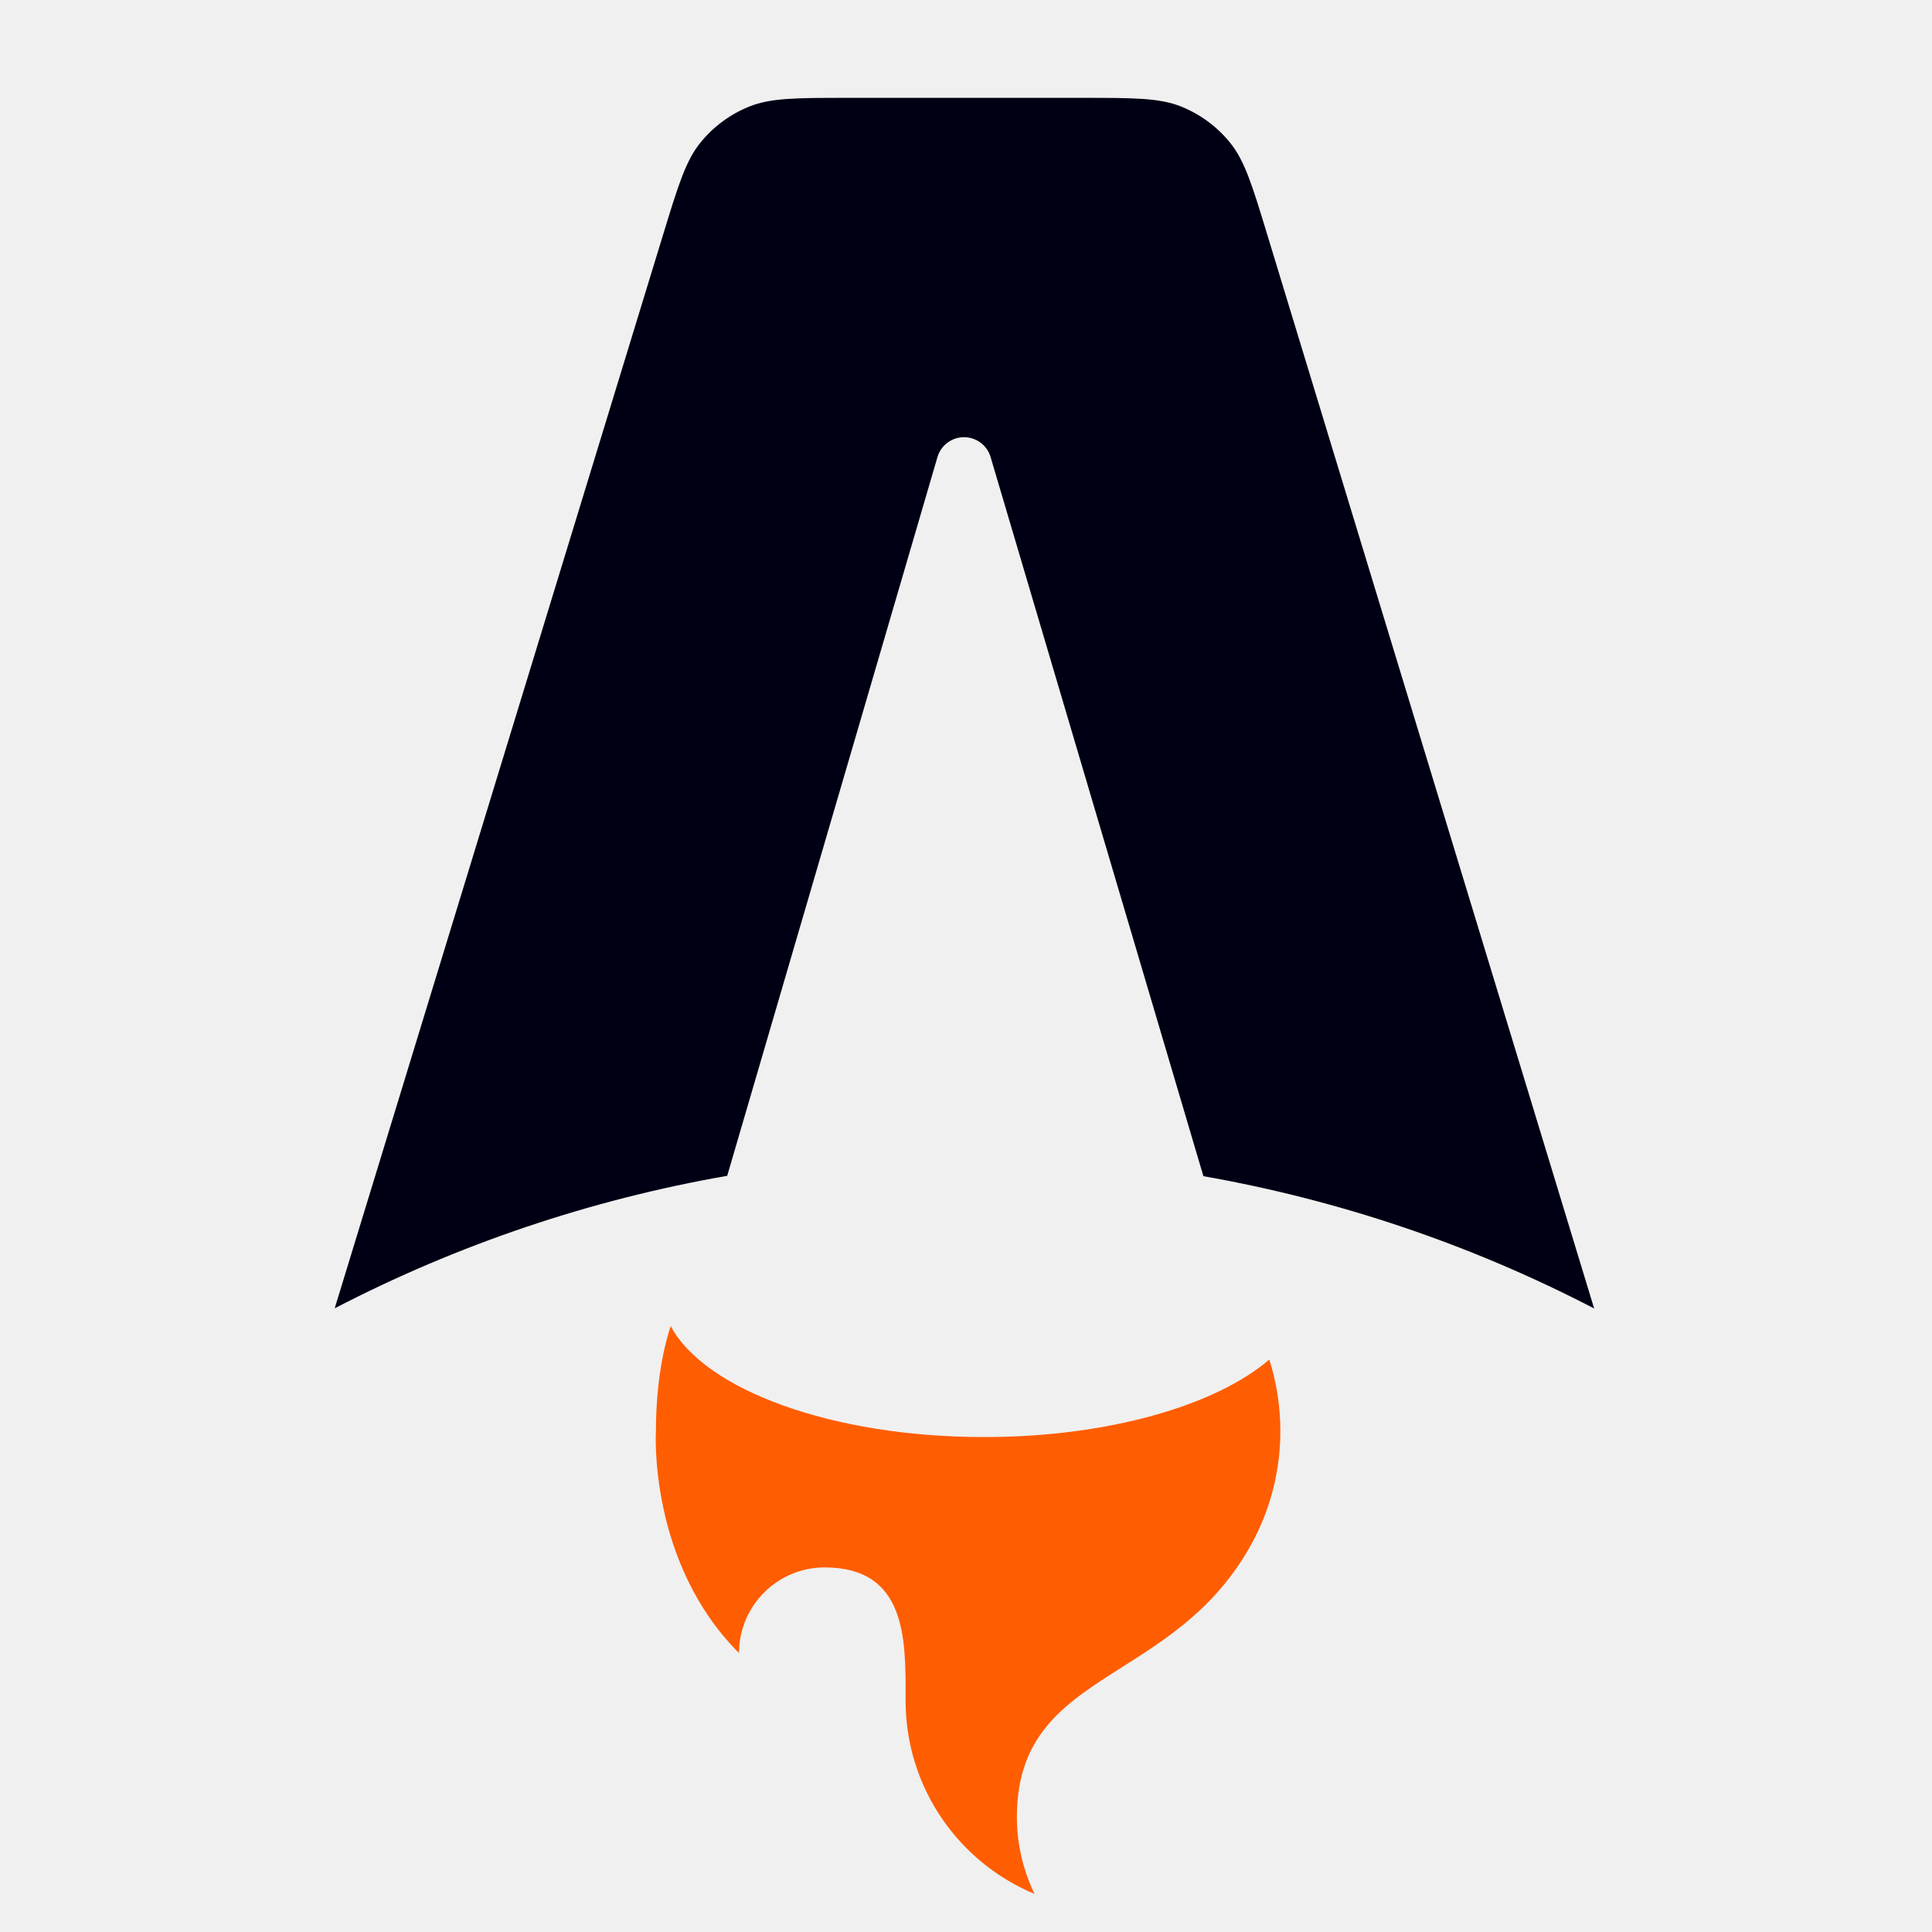
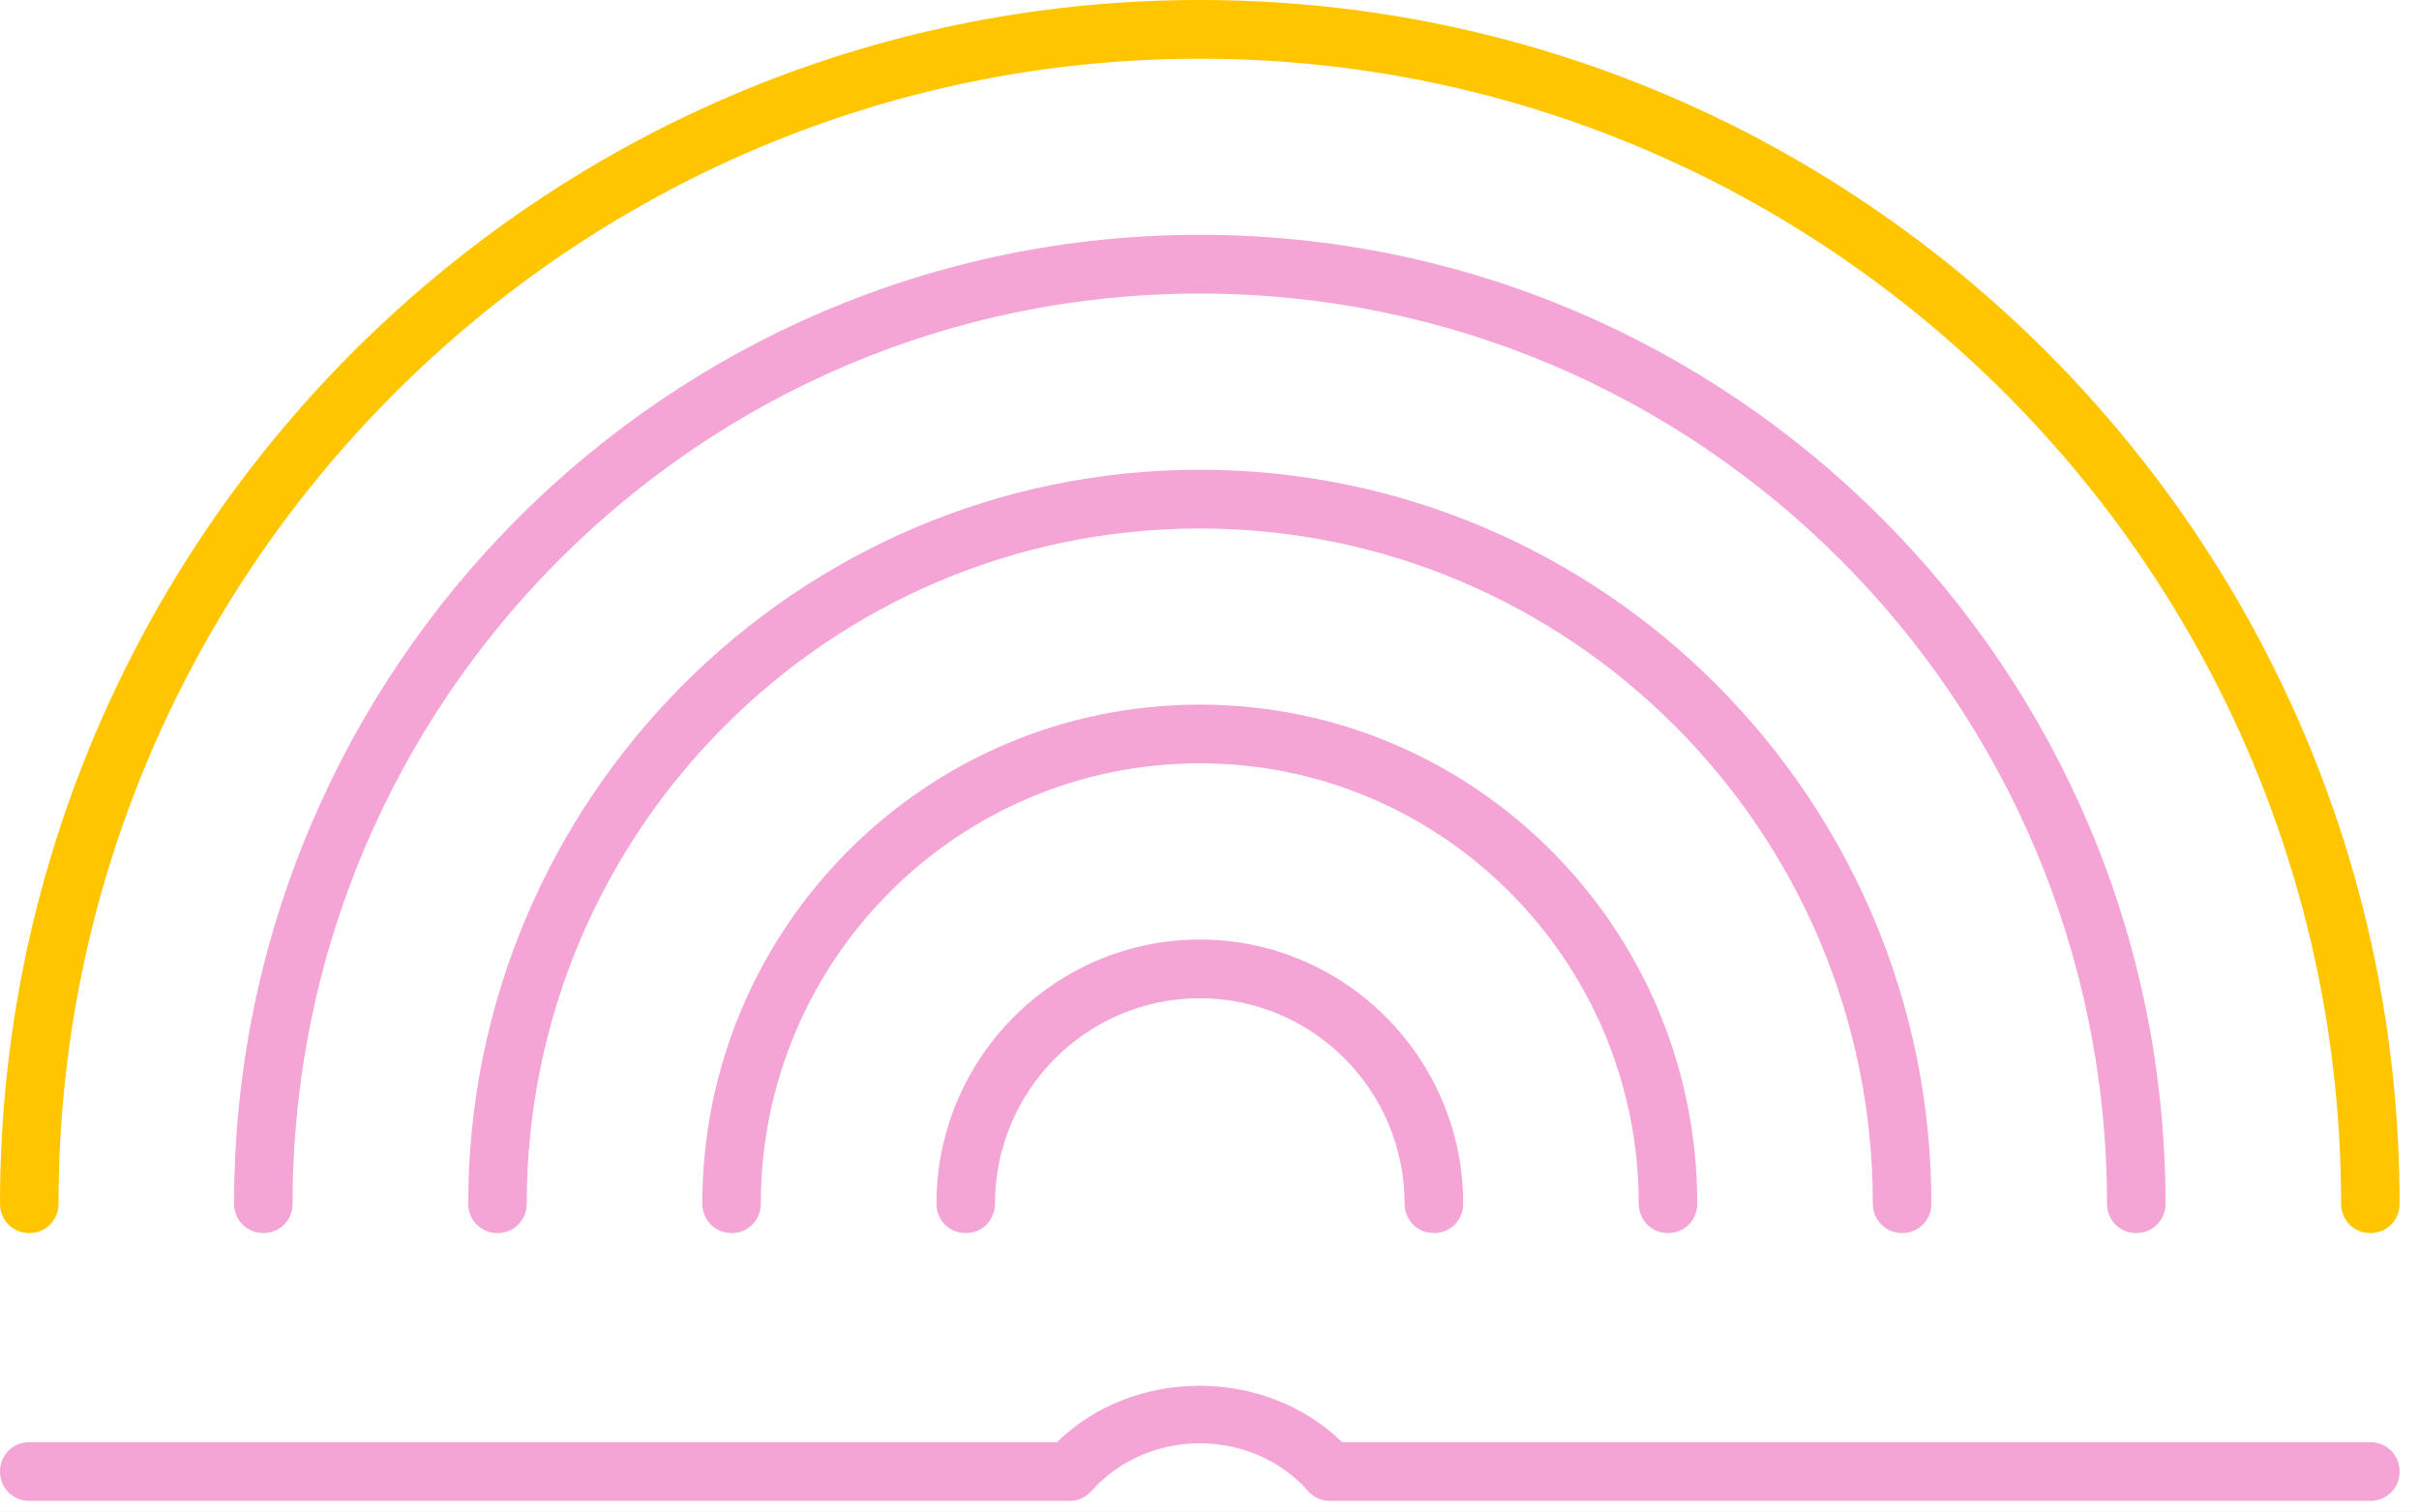
- <svg xmlns="http://www.w3.org/2000/svg" width="256" height="256" fill="none">
-   <style>
-         #flame { fill: #FF5D01; }
-         #a { fill: #000014; }
-         @media (prefers-color-scheme: dark) {
-             #a { fill: #fff; }
-         }
-     </style>
-   <path id="a" fill-rule="evenodd" clip-rule="evenodd" d="M163.008 18.929c1.944 2.413 2.935 5.67 4.917 12.181l43.309 142.27a180.277 180.277 0 00-51.778-17.53l-28.198-95.29a3.67 3.67 0 00-7.042.01l-27.857 95.232a180.225 180.225 0 00-52.01 17.557l43.52-142.281c1.99-6.502 2.983-9.752 4.927-12.16a15.999 15.999 0 016.484-4.798c2.872-1.154 6.271-1.154 13.07-1.154h31.085c6.807 0 10.211 0 13.086 1.157a16.004 16.004 0 016.487 4.806z" />
-   <path id="flame" fill-rule="evenodd" clip-rule="evenodd" d="M168.19 180.151c-7.139 6.105-21.39 10.268-37.804 10.268-20.147 0-37.033-6.272-41.513-14.707-1.602 4.835-1.961 10.367-1.961 13.902 0 0-1.056 17.355 11.015 29.426 0-6.268 5.081-11.349 11.349-11.349 10.743 0 10.731 9.373 10.721 16.977v.679c0 11.542 7.054 21.436 17.086 25.606a23.27 23.27 0 01-2.339-10.2c0-11.008 6.463-15.107 13.974-19.87 5.976-3.79 12.616-8.001 17.192-16.449a31.024 31.024 0 003.743-14.82c0-3.299-.513-6.479-1.463-9.463z" />
+ <svg xmlns="http://www.w3.org/2000/svg" id="body_1" width="152" height="95">
+   <defs>
+     <clipPath id="1">
+       <path clip-rule="evenodd" d="M0 0L114 0L114 71L0 71z" />
+     </clipPath>
+     <clipPath id="2">
+       <path clip-rule="evenodd" d="M0 0L114 0L114 71L0 71z" />
+     </clipPath>
+     <clipPath id="3">
+       <path clip-rule="evenodd" d="M0 0L114 0L114 71L0 71z" />
+     </clipPath>
+     <clipPath id="4">
+       <path clip-rule="evenodd" d="M0 0L114 0L114 71L0 71z" />
+     </clipPath>
+     <clipPath id="5">
+       <path clip-rule="evenodd" d="M0 0L114 0L114 71L0 71z" />
+     </clipPath>
+     <clipPath id="6">
+       <path clip-rule="evenodd" d="M0 0L114 0L114 71L0 71z" />
+     </clipPath>
+     <clipPath id="7">
+       <path clip-rule="evenodd" d="M0 0L114 0L114 71L0 71z" />
+     </clipPath>
+   </defs>
+   <g transform="matrix(1.333333 0 0 1.333333 0 0)">
+     <path d="M0 0L114 0L114 71.25L0 71.25z" stroke="none" fill="#FFFFFF" fill-rule="evenodd" />
+     <g transform="matrix(1 0 0 -1.003521 -0 71.25)" clip-path="url(#1)">
+       <path d="M0 0L114 0L114 71L0 71z" stroke="none" fill="none" />
+       <path clip-path="url(#2)" d="M2.758 14.457C 2.758 13.684 2.152 13.078 1.379 13.078C 0.605 13.078 0 13.684 0 14.457C 0 45.625 25.375 71 56.543 71C 87.711 71 113.086 45.625 113.086 14.457C 113.086 13.684 112.48 13.078 111.707 13.078C 110.938 13.078 110.328 13.684 110.328 14.457C 110.328 44.105 86.195 68.242 56.543 68.242C 26.895 68.242 2.758 44.105 2.758 14.457zz" stroke="none" fill="#FFC600" fill-rule="evenodd" />
+       <path clip-path="url(#3)" d="M100.676 13.078C 101.449 13.078 102.055 13.684 102.055 14.457C 102.055 39.555 81.645 59.969 56.543 59.969C 31.445 59.969 11.031 39.555 11.031 14.457C 11.031 13.684 11.641 13.078 12.414 13.078C 13.184 13.078 13.789 13.684 13.789 14.457C 13.789 38.039 32.961 57.211 56.543 57.211C 80.125 57.211 99.297 38.039 99.297 14.457C 99.297 13.684 99.902 13.078 100.676 13.078zz" stroke="none" fill="#F4A5D6" fill-rule="evenodd" />
+       <path clip-path="url(#4)" d="M91.02 14.457C 91.02 13.684 90.414 13.078 89.641 13.078C 88.871 13.078 88.262 13.684 88.262 14.457C 88.262 31.945 74.031 46.176 56.543 46.176C 39.055 46.176 24.824 31.945 24.824 14.457C 24.824 13.684 24.219 13.078 23.445 13.078C 22.672 13.078 22.066 13.684 22.066 14.457C 22.066 33.461 37.539 48.934 56.543 48.934C 75.547 48.934 91.02 33.461 91.02 14.457zz" stroke="none" fill="#F4A5D6" fill-rule="evenodd" />
+       <path clip-path="url(#5)" d="M77.23 14.457C 77.23 13.684 77.836 13.078 78.609 13.078C 79.383 13.078 79.988 13.684 79.988 14.457C 79.988 27.395 69.48 37.902 56.543 37.902C 43.605 37.902 33.098 27.395 33.098 14.457C 33.098 13.684 33.707 13.078 34.477 13.078C 35.25 13.078 35.855 13.684 35.855 14.457C 35.855 25.875 45.125 35.145 56.543 35.145C 67.961 35.145 77.23 25.848 77.23 14.457zz" stroke="none" fill="#F4A5D6" fill-rule="evenodd" />
+       <path clip-path="url(#6)" d="M44.133 14.457C 44.133 13.684 44.738 13.078 45.512 13.078C 46.281 13.078 46.891 13.684 46.891 14.457C 46.891 19.781 51.219 24.109 56.543 24.109C 61.867 24.109 66.195 19.781 66.195 14.457C 66.195 13.684 66.805 13.078 67.578 13.078C 68.348 13.078 68.957 13.684 68.957 14.457C 68.957 21.297 63.383 26.867 56.543 26.867C 49.703 26.867 44.133 21.297 44.133 14.457zz" stroke="none" fill="#F4A5D6" fill-rule="evenodd" />
+       <path clip-path="url(#7)" d="M62.668 0.5C 62.281 0.5 61.895 0.664 61.645 0.969C 58.973 3.949 54.117 3.949 51.441 0.969C 51.164 0.664 50.805 0.5 50.422 0.5L50.422 0.5L1.379 0.5C 0.605 0.5 0 1.105 0 1.879C 0 2.652 0.605 3.258 1.379 3.258L1.379 3.258L49.812 3.258C 53.426 6.789 59.633 6.789 63.246 3.258L63.246 3.258L111.707 3.258C 112.48 3.258 113.086 2.652 113.086 1.879C 113.086 1.105 112.48 0.5 111.707 0.5zz" stroke="none" fill="#F4A5D6" fill-rule="evenodd" />
+       <path d="" stroke="none" fill="none" />
+       <path d="" stroke="none" fill="none" />
+       <path d="M0 0L114 0L114 71L0 71z" stroke="none" fill="none" />
+     </g>
+   </g>
</svg>
